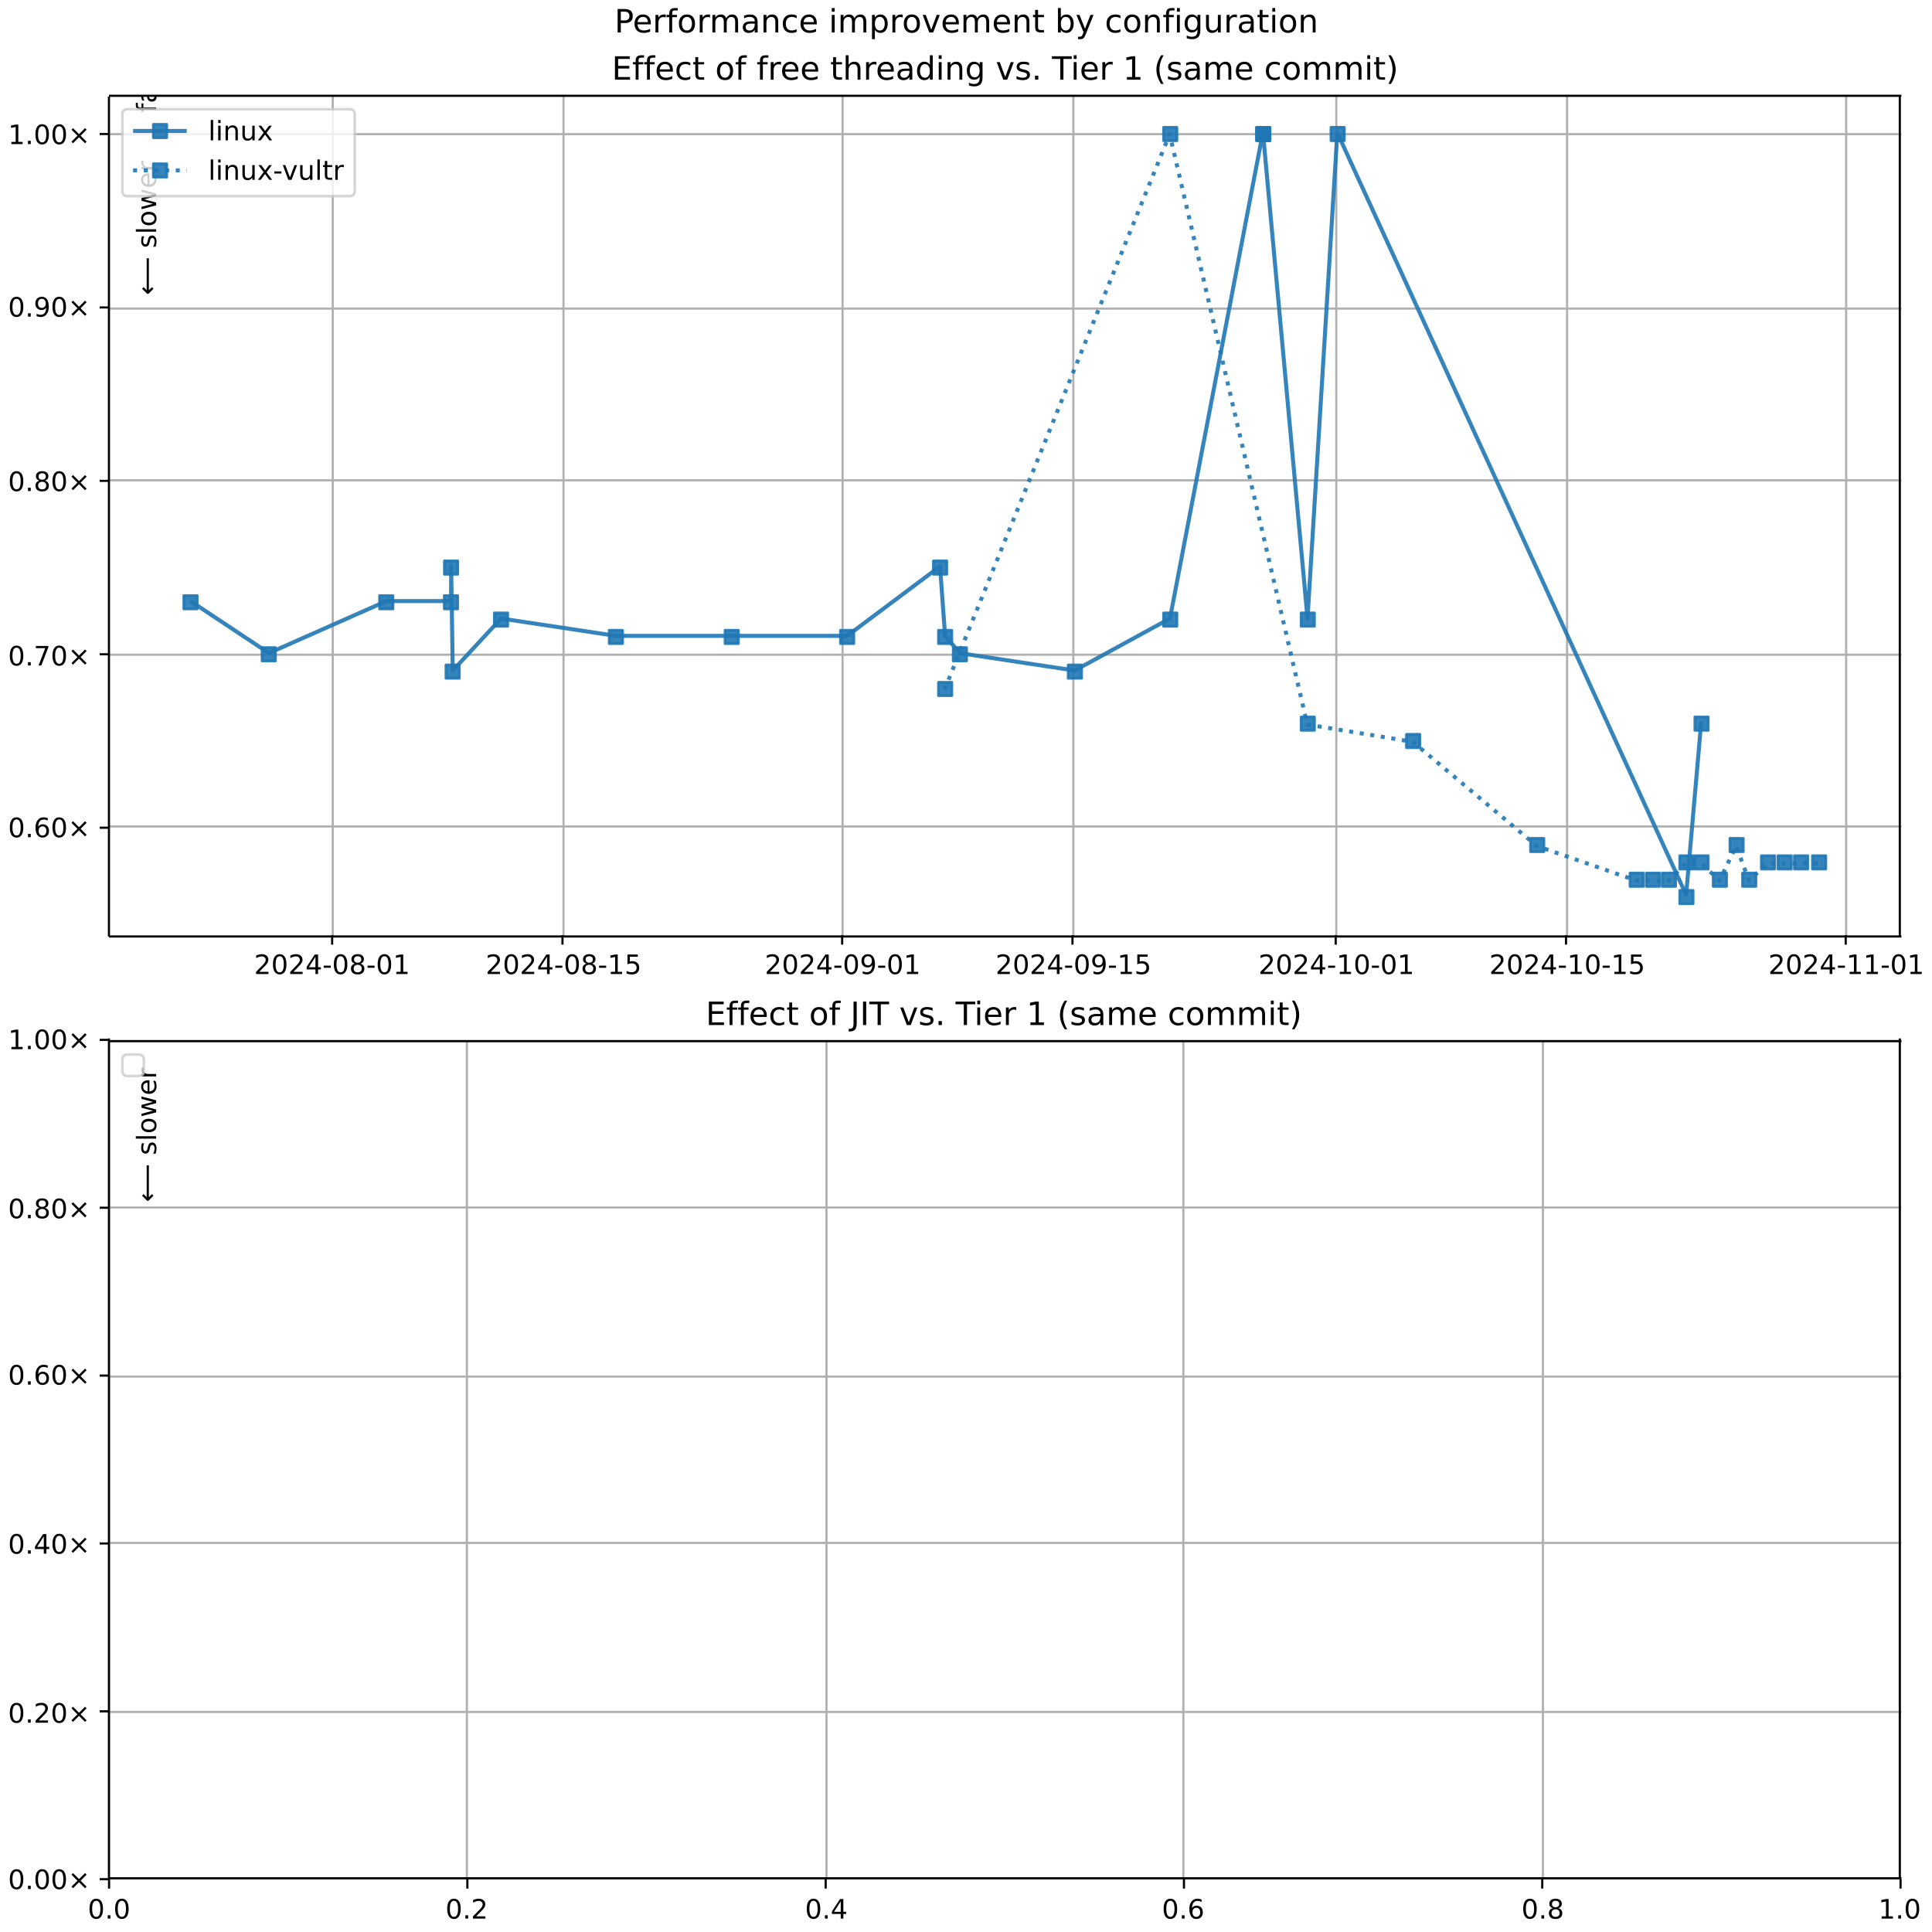
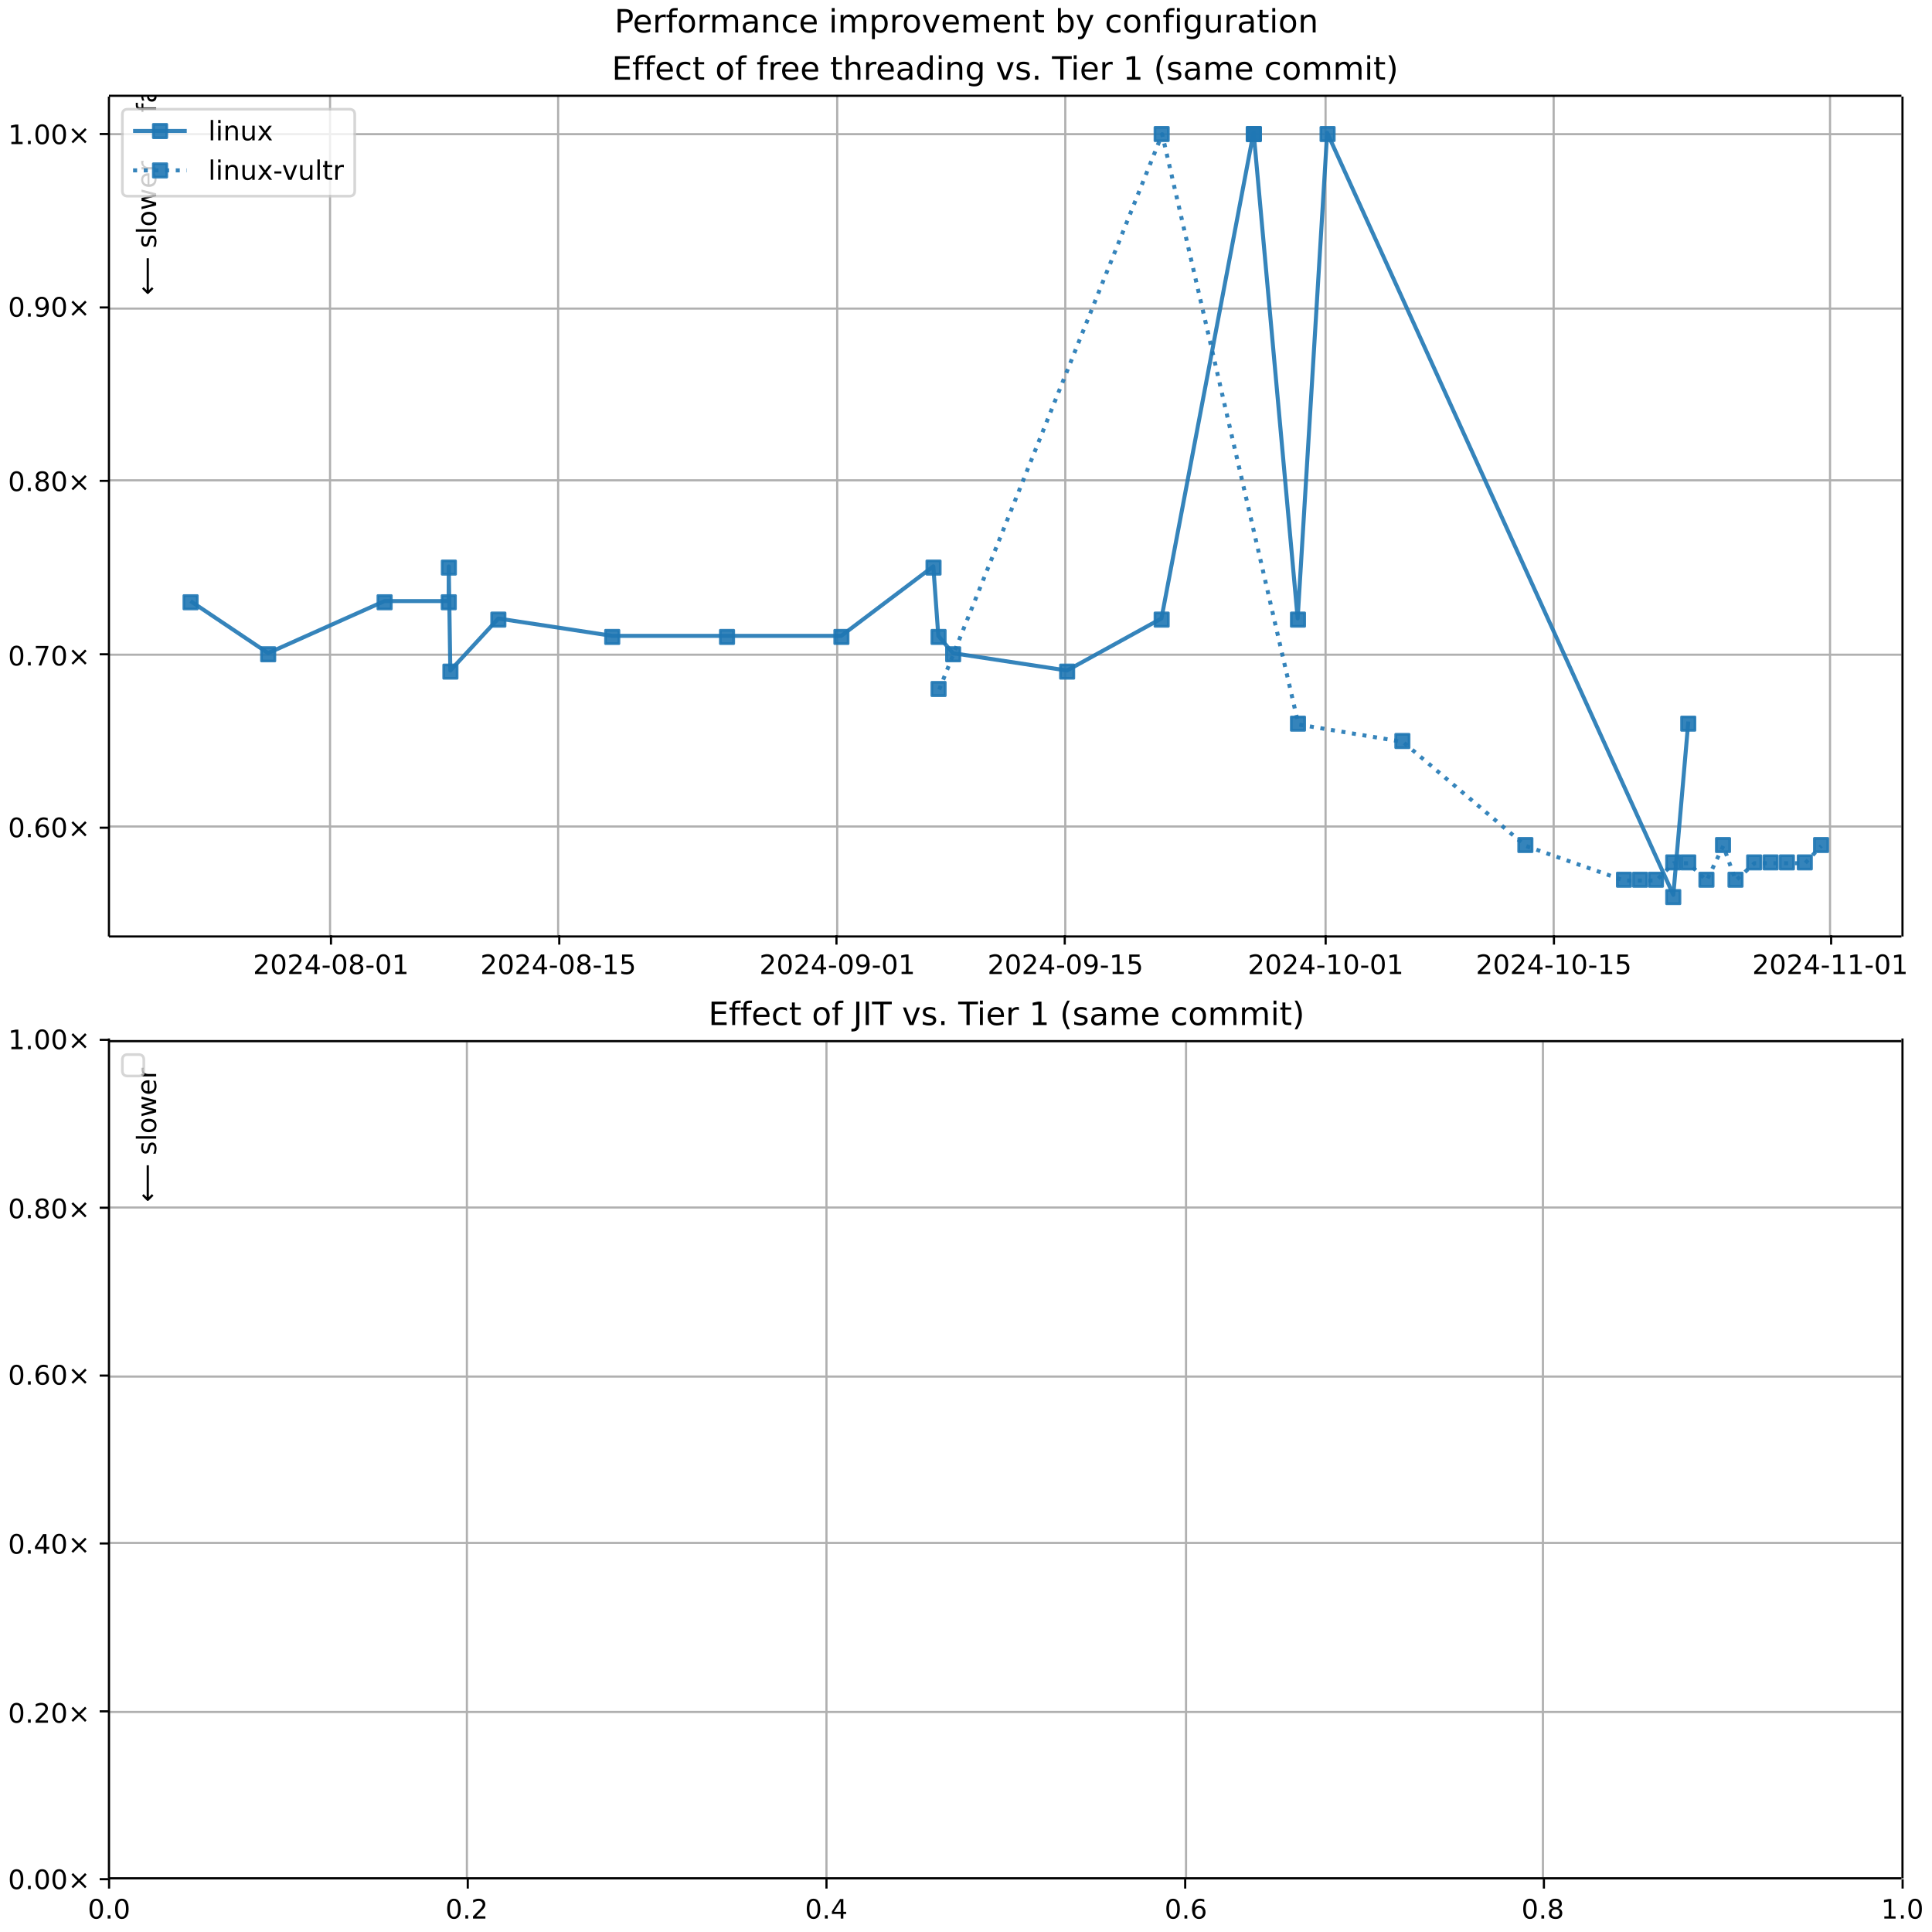
<svg xmlns="http://www.w3.org/2000/svg" xmlns:xlink="http://www.w3.org/1999/xlink" width="720pt" height="720pt" version="1.1" viewBox="0 0 720 720">
  <defs>
    <style type="text/css">*{stroke-linejoin: round; stroke-linecap: butt}</style>
  </defs>
  <path d="m0 720h720v-720h-720z" fill="#fff" />
  <path d="m40.6 349h668v-313h-668z" fill="#fff" />
-   <path d="m124 349v-313" clip-path="url(#d)" fill="none" stroke="#b0b0b0" stroke-linecap="square" stroke-width=".8" />
+   <path d="m123 349v-313" clip-path="url(#d)" fill="none" stroke="#b0b0b0" stroke-linecap="square" stroke-width=".8" />
  <defs>
    <path id="j" d="m0 0v3.5" stroke="#000" stroke-width=".8" />
  </defs>
-   <use x="123.78" y="348.529" stroke="#000000" stroke-width=".8" xlink:href="#j" />
-   <g transform="translate(94.7 363) scale(.1 -.1)">
+   <use x="123.347" y="348.529" stroke="#000000" stroke-width=".8" xlink:href="#j" />
+   <g transform="translate(94.3 363) scale(.1 -.1)">
    <defs>
      <path id="f" transform="scale(.0156)" d="m1228 531h2203v-531h-2962v531q359 372 979 998 621 627 780 809 303 340 423 576 121 236 121 464 0 372-261 606-261 235-680 235-297 0-627-103-329-103-704-313v638q381 153 712 231 332 78 607 78 725 0 1156-363 431-362 431-968 0-288-108-546-107-257-392-607-78-91-497-524-418-433-1181-1211z" />
      <path id="a" transform="scale(.0156)" d="m2034 4250q-487 0-733-480-245-479-245-1442 0-959 245-1439 246-480 733-480 491 0 736 480 246 480 246 1439 0 963-246 1442-245 480-736 480zm0 500q785 0 1199-621 414-620 414-1801 0-1178-414-1799-414-620-1199-620-784 0-1198 620-414 621-414 1799 0 1181 414 1801 414 621 1198 621z" />
      <path id="s" transform="scale(.0156)" d="m2419 4116-1594-2491h1594v2491zm-166 550h794v-3041h666v-525h-666v-1100h-628v1100h-2106v609l1940 2957z" />
      <path id="h" transform="scale(.0156)" d="m313 2009h1684v-512h-1684v512z" />
      <path id="y" transform="scale(.0156)" d="m2034 2216q-450 0-708-241-257-241-257-662 0-422 257-663 258-241 708-241t709 242q260 243 260 662 0 421-258 662-257 241-711 241zm-631 268q-406 100-633 378-226 279-226 679 0 559 398 884 399 325 1092 325 697 0 1094-325t397-884q0-400-227-679-226-278-629-378 456-106 710-416 255-309 255-755 0-679-414-1042-414-362-1186-362-771 0-1186 362-414 363-414 1042 0 446 256 755 257 310 713 416zm-231 997q0-362 226-565 227-203 636-203 407 0 636 203 230 203 230 565 0 363-230 566-229 203-636 203-409 0-636-203-226-203-226-566z" />
      <path id="g" transform="scale(.0156)" d="m794 531h1031v3560l-1122-225v575l1116 225h631v-4135h1031v-531h-2687v531z" />
    </defs>
    <use xlink:href="#f" />
    <use x="63.623" xlink:href="#a" />
    <use x="127.246" xlink:href="#f" />
    <use x="190.869" xlink:href="#s" />
    <use x="254.492" xlink:href="#h" />
    <use x="290.576" xlink:href="#a" />
    <use x="354.199" xlink:href="#y" />
    <use x="417.822" xlink:href="#h" />
    <use x="453.906" xlink:href="#a" />
    <use x="517.529" xlink:href="#g" />
  </g>
-   <path d="m210 349v-313" clip-path="url(#d)" fill="none" stroke="#b0b0b0" stroke-linecap="square" stroke-width=".8" />
-   <use x="209.615" y="348.529" stroke="#000000" stroke-width=".8" xlink:href="#j" />
-   <g transform="translate(181 363) scale(.1 -.1)">
+   <path d="m208 349v-313" clip-path="url(#d)" fill="none" stroke="#b0b0b0" stroke-linecap="square" stroke-width=".8" />
+   <use x="208.422" y="348.529" stroke="#000000" stroke-width=".8" xlink:href="#j" />
+   <g transform="translate(179 363) scale(.1 -.1)">
    <defs>
      <path id="ae" transform="scale(.0156)" d="m691 4666h2478v-532h-1900v-1143q137 47 274 70 138 23 276 23 781 0 1237-428 457-428 457-1159 0-753-469-1171-469-417-1322-417-294 0-599 50-304 50-629 150v635q281-153 581-228t634-75q541 0 856 284 316 284 316 772 0 487-316 771-315 285-856 285-253 0-505-56-251-56-513-175v2344z" />
    </defs>
    <use xlink:href="#f" />
    <use x="63.623" xlink:href="#a" />
    <use x="127.246" xlink:href="#f" />
    <use x="190.869" xlink:href="#s" />
    <use x="254.492" xlink:href="#h" />
    <use x="290.576" xlink:href="#a" />
    <use x="354.199" xlink:href="#y" />
    <use x="417.822" xlink:href="#h" />
    <use x="453.906" xlink:href="#g" />
    <use x="517.529" xlink:href="#ae" />
  </g>
-   <path d="m314 349v-313" clip-path="url(#d)" fill="none" stroke="#b0b0b0" stroke-linecap="square" stroke-width=".8" />
-   <use x="313.844" y="348.529" stroke="#000000" stroke-width=".8" xlink:href="#j" />
-   <g transform="translate(285 363) scale(.1 -.1)">
+   <path d="m312 349v-313" clip-path="url(#d)" fill="none" stroke="#b0b0b0" stroke-linecap="square" stroke-width=".8" />
+   <use x="311.727" y="348.529" stroke="#000000" stroke-width=".8" xlink:href="#j" />
+   <g transform="translate(283 363) scale(.1 -.1)">
    <defs>
      <path id="ac" transform="scale(.0156)" d="m703 97v575q238-113 481-172 244-59 479-59 625 0 954 420 330 420 377 1277-181-269-460-413-278-144-615-144-700 0-1108 423-408 424-408 1159 0 718 425 1152 425 435 1131 435 810 0 1236-621 427-620 427-1801 0-1103-524-1761-523-658-1407-658-238 0-482 47-243 47-506 141zm1256 1978q425 0 673 290 249 291 249 798 0 503-249 795-248 292-673 292t-673-292-248-795q0-507 248-798 248-290 673-290z" />
    </defs>
    <use xlink:href="#f" />
    <use x="63.623" xlink:href="#a" />
    <use x="127.246" xlink:href="#f" />
    <use x="190.869" xlink:href="#s" />
    <use x="254.492" xlink:href="#h" />
    <use x="290.576" xlink:href="#a" />
    <use x="354.199" xlink:href="#ac" />
    <use x="417.822" xlink:href="#h" />
    <use x="453.906" xlink:href="#a" />
    <use x="517.529" xlink:href="#g" />
  </g>
-   <path d="m400 349v-313" clip-path="url(#d)" fill="none" stroke="#b0b0b0" stroke-linecap="square" stroke-width=".8" />
-   <use x="399.68" y="348.529" stroke="#000000" stroke-width=".8" xlink:href="#j" />
-   <g transform="translate(371 363) scale(.1 -.1)">
+   <path d="m397 349v-313" clip-path="url(#d)" fill="none" stroke="#b0b0b0" stroke-linecap="square" stroke-width=".8" />
+   <use x="396.802" y="348.529" stroke="#000000" stroke-width=".8" xlink:href="#j" />
+   <g transform="translate(368 363) scale(.1 -.1)">
    <use xlink:href="#f" />
    <use x="63.623" xlink:href="#a" />
    <use x="127.246" xlink:href="#f" />
    <use x="190.869" xlink:href="#s" />
    <use x="254.492" xlink:href="#h" />
    <use x="290.576" xlink:href="#a" />
    <use x="354.199" xlink:href="#ac" />
    <use x="417.822" xlink:href="#h" />
    <use x="453.906" xlink:href="#g" />
    <use x="517.529" xlink:href="#ae" />
  </g>
-   <path d="m498 349v-313" clip-path="url(#d)" fill="none" stroke="#b0b0b0" stroke-linecap="square" stroke-width=".8" />
-   <use x="497.778" y="348.529" stroke="#000000" stroke-width=".8" xlink:href="#j" />
-   <g transform="translate(469 363) scale(.1 -.1)">
+   <path d="m494 349v-313" clip-path="url(#d)" fill="none" stroke="#b0b0b0" stroke-linecap="square" stroke-width=".8" />
+   <use x="494.031" y="348.529" stroke="#000000" stroke-width=".8" xlink:href="#j" />
+   <g transform="translate(465 363) scale(.1 -.1)">
    <use xlink:href="#f" />
    <use x="63.623" xlink:href="#a" />
    <use x="127.246" xlink:href="#f" />
    <use x="190.869" xlink:href="#s" />
    <use x="254.492" xlink:href="#h" />
    <use x="290.576" xlink:href="#g" />
    <use x="354.199" xlink:href="#a" />
    <use x="417.822" xlink:href="#h" />
    <use x="453.906" xlink:href="#a" />
    <use x="517.529" xlink:href="#g" />
  </g>
-   <path d="m584 349v-313" clip-path="url(#d)" fill="none" stroke="#b0b0b0" stroke-linecap="square" stroke-width=".8" />
-   <use x="583.613" y="348.529" stroke="#000000" stroke-width=".8" xlink:href="#j" />
-   <g transform="translate(555 363) scale(.1 -.1)">
+   <path d="m579 349v-313" clip-path="url(#d)" fill="none" stroke="#b0b0b0" stroke-linecap="square" stroke-width=".8" />
+   <use x="579.106" y="348.529" stroke="#000000" stroke-width=".8" xlink:href="#j" />
+   <g transform="translate(550 363) scale(.1 -.1)">
    <use xlink:href="#f" />
    <use x="63.623" xlink:href="#a" />
    <use x="127.246" xlink:href="#f" />
    <use x="190.869" xlink:href="#s" />
    <use x="254.492" xlink:href="#h" />
    <use x="290.576" xlink:href="#g" />
    <use x="354.199" xlink:href="#a" />
    <use x="417.822" xlink:href="#h" />
    <use x="453.906" xlink:href="#g" />
    <use x="517.529" xlink:href="#ae" />
  </g>
-   <path d="m688 349v-313" clip-path="url(#d)" fill="none" stroke="#b0b0b0" stroke-linecap="square" stroke-width=".8" />
-   <use x="687.842" y="348.529" stroke="#000000" stroke-width=".8" xlink:href="#j" />
-   <g transform="translate(659 363) scale(.1 -.1)">
+   <path d="m682 349v-313" clip-path="url(#d)" fill="none" stroke="#b0b0b0" stroke-linecap="square" stroke-width=".8" />
+   <use x="682.411" y="348.529" stroke="#000000" stroke-width=".8" xlink:href="#j" />
+   <g transform="translate(653 363) scale(.1 -.1)">
    <use xlink:href="#f" />
    <use x="63.623" xlink:href="#a" />
    <use x="127.246" xlink:href="#f" />
    <use x="190.869" xlink:href="#s" />
    <use x="254.492" xlink:href="#h" />
    <use x="290.576" xlink:href="#g" />
    <use x="354.199" xlink:href="#g" />
    <use x="417.822" xlink:href="#h" />
    <use x="453.906" xlink:href="#a" />
    <use x="517.529" xlink:href="#g" />
  </g>
  <path d="m40.6 308h668" clip-path="url(#d)" fill="none" stroke="#b0b0b0" stroke-linecap="square" stroke-width=".8" />
  <defs>
    <path id="l" d="m0 0h-3.5" stroke="#000" stroke-width=".8" />
  </defs>
  <use x="40.646" y="308.46" stroke="#000000" stroke-width=".8" xlink:href="#l" />
  <g transform="translate(3 312) scale(.1 -.1)">
    <defs>
      <path id="c" transform="scale(.0156)" d="m684 794h660v-794h-660v794z" />
      <path id="ad" transform="scale(.0156)" d="m2113 2584q-425 0-674-291-248-290-248-796 0-503 248-796 249-292 674-292t673 292q248 293 248 796 0 506-248 796-248 291-673 291zm1253 1979v-575q-238 112-480 171-242 60-480 60-625 0-955-422-329-422-376-1275 184 272 462 417 279 145 613 145 703 0 1111-427 408-426 408-1160 0-719-425-1154-425-434-1131-434-810 0-1238 620-428 621-428 1799 0 1106 525 1764t1409 658q238 0 480-47t505-140z" />
      <path id="m" transform="scale(.0156)" d="m4488 3438-1429-1435 1429-1428-372-378-1435 1434-1434-1434-369 378 1425 1428-1425 1435 369 378 1434-1435 1435 1435 372-378z" />
    </defs>
    <use xlink:href="#a" />
    <use x="63.623" xlink:href="#c" />
    <use x="95.41" xlink:href="#ad" />
    <use x="159.033" xlink:href="#a" />
    <use x="222.656" xlink:href="#m" />
  </g>
  <path d="m40.6 244h668" clip-path="url(#d)" fill="none" stroke="#b0b0b0" stroke-linecap="square" stroke-width=".8" />
  <use x="40.646" y="243.833" stroke="#000000" stroke-width=".8" xlink:href="#l" />
  <g transform="translate(3 248) scale(.1 -.1)">
    <defs>
      <path id="av" transform="scale(.0156)" d="m525 4666h3e3v-269l-1694-4397h-659l1594 4134h-2241v532z" />
    </defs>
    <use xlink:href="#a" />
    <use x="63.623" xlink:href="#c" />
    <use x="95.41" xlink:href="#av" />
    <use x="159.033" xlink:href="#a" />
    <use x="222.656" xlink:href="#m" />
  </g>
  <path d="m40.6 179h668" clip-path="url(#d)" fill="none" stroke="#b0b0b0" stroke-linecap="square" stroke-width=".8" />
  <use x="40.646" y="179.205" stroke="#000000" stroke-width=".8" xlink:href="#l" />
  <g transform="translate(3 183) scale(.1 -.1)">
    <use xlink:href="#a" />
    <use x="63.623" xlink:href="#c" />
    <use x="95.41" xlink:href="#y" />
    <use x="159.033" xlink:href="#a" />
    <use x="222.656" xlink:href="#m" />
  </g>
  <path d="m40.6 115h668" clip-path="url(#d)" fill="none" stroke="#b0b0b0" stroke-linecap="square" stroke-width=".8" />
  <use x="40.646" y="114.578" stroke="#000000" stroke-width=".8" xlink:href="#l" />
  <g transform="translate(3 118) scale(.1 -.1)">
    <use xlink:href="#a" />
    <use x="63.623" xlink:href="#c" />
    <use x="95.41" xlink:href="#ac" />
    <use x="159.033" xlink:href="#a" />
    <use x="222.656" xlink:href="#m" />
  </g>
  <path d="m40.6 50h668" clip-path="url(#d)" fill="none" stroke="#b0b0b0" stroke-linecap="square" stroke-width=".8" />
  <use x="40.646" y="49.951" stroke="#000000" stroke-width=".8" xlink:href="#l" />
  <g transform="translate(3 53.7) scale(.1 -.1)">
    <use xlink:href="#g" />
    <use x="63.623" xlink:href="#c" />
    <use x="95.41" xlink:href="#a" />
    <use x="159.033" xlink:href="#a" />
    <use x="222.656" xlink:href="#m" />
  </g>
-   <path d="m71 224 29.2 19.4 43.8-19.4h24.1l0.039-12.9 0.584 38.8 18-19.4 42.8 6.46h43.2 43l34.6-25.9 1.89 25.9 5.5 6.46 42.8 6.46 35.5-19.4 34.6-181h0.064l16.6 181 11.1-181 130 284 5.64-64.6" clip-path="url(#d)" fill="none" stroke="#1f77b4" stroke-linecap="square" stroke-opacity=".9" stroke-width="1.5" />
+   <path d="m71 224 28.9 19.4 43.4-19.4h23.9l0.039-12.9 0.578 38.8 17.9-19.4 42.4 6.46h42.8 42.6l34.3-25.9 1.87 25.9 5.45 6.46 42.5 6.46 35.2-19.4 34.3-181h0.064l16.4 181 11-181 129 284 5.59-64.6" clip-path="url(#d)" fill="none" stroke="#1f77b4" stroke-linecap="square" stroke-opacity=".9" stroke-width="1.5" />
  <defs>
    <path id="b" d="m-2.5 2.5h5v-5h-5z" stroke="#1f77b4" stroke-opacity=".9" />
  </defs>
  <g clip-path="url(#d)" fill="#1f77b4" fill-opacity=".9" stroke="#1f77b4" stroke-opacity=".9">
-     <use x="70.993" y="224.444" xlink:href="#b" />
-     <use x="100.165" y="243.833" xlink:href="#b" />
-     <use x="143.943" y="224.444" xlink:href="#b" />
-     <use x="168.064" y="224.444" xlink:href="#b" />
-     <use x="168.103" y="211.519" xlink:href="#b" />
-     <use x="168.687" y="250.295" xlink:href="#b" />
-     <use x="186.714" y="230.907" xlink:href="#b" />
-     <use x="229.533" y="237.37" xlink:href="#b" />
-     <use x="272.691" y="237.37" xlink:href="#b" />
-     <use x="315.705" y="237.37" xlink:href="#b" />
-     <use x="350.342" y="211.519" xlink:href="#b" />
-     <use x="352.229" y="237.37" xlink:href="#b" />
-     <use x="357.728" y="243.833" xlink:href="#b" />
-     <use x="400.574" y="250.295" xlink:href="#b" />
-     <use x="436.117" y="230.907" xlink:href="#b" />
-     <use x="470.747" y="49.951" xlink:href="#b" />
-     <use x="470.811" y="49.951" xlink:href="#b" />
-     <use x="487.371" y="230.907" xlink:href="#b" />
-     <use x="498.505" y="49.951" xlink:href="#b" />
-     <use x="628.479" y="334.311" xlink:href="#b" />
-     <use x="634.12" y="269.684" xlink:href="#b" />
+     <use x="71.027" y="224.444" xlink:href="#b" />
+     <use x="99.941" y="243.833" xlink:href="#b" />
+     <use x="143.332" y="224.444" xlink:href="#b" />
+     <use x="167.239" y="224.444" xlink:href="#b" />
+     <use x="167.277" y="211.519" xlink:href="#b" />
+     <use x="167.856" y="250.295" xlink:href="#b" />
+     <use x="185.724" y="230.907" xlink:href="#b" />
+     <use x="228.163" y="237.37" xlink:href="#b" />
+     <use x="270.939" y="237.37" xlink:href="#b" />
+     <use x="313.572" y="237.37" xlink:href="#b" />
+     <use x="347.901" y="211.519" xlink:href="#b" />
+     <use x="349.772" y="237.37" xlink:href="#b" />
+     <use x="355.222" y="243.833" xlink:href="#b" />
+     <use x="397.688" y="250.295" xlink:href="#b" />
+     <use x="432.916" y="230.907" xlink:href="#b" />
+     <use x="467.239" y="49.951" xlink:href="#b" />
+     <use x="467.303" y="49.951" xlink:href="#b" />
+     <use x="483.716" y="230.907" xlink:href="#b" />
+     <use x="494.751" y="49.951" xlink:href="#b" />
+     <use x="623.574" y="334.311" xlink:href="#b" />
+     <use x="629.165" y="269.684" xlink:href="#b" />
  </g>
  <g stroke="#1f77b4" stroke-opacity=".9">
-     <path d="m352 257 83.9-207 51.3 220 39.3 6.46 46.2 38.8 37.1 12.9h6.05 5.97l6.51-6.46h5.64l6.84 6.46 6.23-12.9 4.7 12.9 7.01-6.46h6.2 6.12 6.73" clip-path="url(#d)" fill="none" stroke-dasharray="1.5,2.475" stroke-width="1.5" />
+     <path d="m350 257 83.1-207 50.8 220 38.9 6.46 45.8 38.8 36.7 12.9h6 5.91l6.45-6.46h5.59l6.78 6.46 6.18-12.9 4.66 12.9 6.94-6.46h6.14 6.07 6.67l6.07-6.46" clip-path="url(#d)" fill="none" stroke-dasharray="1.5,2.475" stroke-width="1.5" />
    <g clip-path="url(#d)" fill="#1f77b4" fill-opacity=".9">
-       <use x="352.229" y="256.758" xlink:href="#b" />
-       <use x="436.117" y="49.951" xlink:href="#b" />
-       <use x="487.371" y="269.684" xlink:href="#b" />
-       <use x="526.631" y="276.146" xlink:href="#b" />
-       <use x="572.873" y="314.923" xlink:href="#b" />
-       <use x="609.948" y="327.848" xlink:href="#b" />
-       <use x="616.002" y="327.848" xlink:href="#b" />
-       <use x="621.967" y="327.848" xlink:href="#b" />
-       <use x="628.479" y="321.386" xlink:href="#b" />
-       <use x="634.12" y="321.386" xlink:href="#b" />
-       <use x="640.956" y="327.848" xlink:href="#b" />
-       <use x="647.186" y="314.923" xlink:href="#b" />
-       <use x="651.886" y="327.848" xlink:href="#b" />
-       <use x="658.892" y="321.386" xlink:href="#b" />
-       <use x="665.088" y="321.386" xlink:href="#b" />
-       <use x="671.209" y="321.386" xlink:href="#b" />
-       <use x="677.935" y="321.386" xlink:href="#b" />
+       <use x="349.772" y="256.758" xlink:href="#b" />
+       <use x="432.916" y="49.951" xlink:href="#b" />
+       <use x="483.716" y="269.684" xlink:href="#b" />
+       <use x="522.628" y="276.146" xlink:href="#b" />
+       <use x="568.461" y="314.923" xlink:href="#b" />
+       <use x="605.207" y="327.848" xlink:href="#b" />
+       <use x="611.207" y="327.848" xlink:href="#b" />
+       <use x="617.119" y="327.848" xlink:href="#b" />
+       <use x="623.574" y="321.386" xlink:href="#b" />
+       <use x="629.165" y="321.386" xlink:href="#b" />
+       <use x="635.94" y="327.848" xlink:href="#b" />
+       <use x="642.115" y="314.923" xlink:href="#b" />
+       <use x="646.774" y="327.848" xlink:href="#b" />
+       <use x="653.717" y="321.386" xlink:href="#b" />
+       <use x="659.859" y="321.386" xlink:href="#b" />
+       <use x="665.925" y="321.386" xlink:href="#b" />
+       <use x="672.592" y="321.386" xlink:href="#b" />
+       <use x="678.666" y="314.923" xlink:href="#b" />
    </g>
  </g>
  <path d="m40.6 349v-313" fill="none" stroke="#000" stroke-linecap="square" stroke-width=".8" />
-   <path d="m708 349v-313" fill="none" stroke="#000" stroke-linecap="square" stroke-width=".8" />
+   <path d="m709 349v-313" fill="none" stroke="#000" stroke-linecap="square" stroke-width=".8" />
  <path d="m40.6 349h668" fill="none" stroke="#000" stroke-linecap="square" stroke-width=".8" />
  <path d="m40.6 35.7h668" fill="none" stroke="#000" stroke-linecap="square" stroke-width=".8" />
  <g clip-path="url(#d)">
    <g transform="translate(58.2 42) rotate(-90) scale(.1 -.1)">
      <defs>
        <path id="n" transform="scale(.0156)" d="m2375 4863v-479h-550q-309 0-430-125-120-125-120-450v-309h947v-447h-947v-3053h-578v3053h-550v447h550v244q0 584 272 851 272 268 862 268h544z" />
        <path id="v" transform="scale(.0156)" d="m2194 1759q-697 0-966-159t-269-544q0-306 202-486 202-179 548-179 479 0 768 339t289 901v128h-572zm1147 238v-2e3h-575v531q-197-318-491-470t-719-152q-537 0-855 302-317 302-317 808 0 590 395 890 396 300 1180 300h807v57q0 397-261 614t-733 217q-300 0-585-72-284-72-546-216v532q315 122 612 182 297 61 578 61 760 0 1135-394 375-393 375-1193z" />
        <path id="t" transform="scale(.0156)" d="m2834 3397v-544q-243 125-506 187-262 63-544 63-428 0-642-131t-214-394q0-200 153-314t616-217l197-44q612-131 870-370t258-667q0-488-386-773-386-284-1061-284-281 0-586 55t-642 164v594q319-166 628-249 309-82 613-82 406 0 624 139 219 139 219 392 0 234-158 359-157 125-692 241l-200 47q-534 112-772 345-237 233-237 639 0 494 350 762 350 269 994 269 318 0 599-47 282-46 519-140z" />
        <path id="o" transform="scale(.0156)" d="m1172 4494v-994h1184v-447h-1184v-1900q0-428 117-550t477-122h590v-481h-590q-666 0-919 248-253 249-253 905v1900h-422v447h422v994h578z" />
        <path id="e" transform="scale(.0156)" d="m3597 1894v-281h-2644q38-594 358-905t892-311q331 0 642 81t618 244v-544q-310-131-635-200t-659-69q-838 0-1327 487-489 488-489 1320 0 859 464 1363 464 505 1252 505 706 0 1117-455 411-454 411-1235zm-575 169q-6 471-264 752-258 282-683 282-481 0-770-272t-333-766l2050 4z" />
        <path id="k" transform="scale(.0156)" d="m2631 2963q-97 56-211 82-114 27-251 27-488 0-749-317t-261-911v-1844h-578v3500h578v-544q182 319 472 473 291 155 707 155 59 0 131-8 72-7 159-23l3-590z" />
        <path id="al" transform="scale(.0156)" d="m8863 2147v-281l-1229-1228-375 375 729 728h-7622v531h7622l-729 728 375 375 1229-1228z" />
      </defs>
      <use xlink:href="#n" />
      <use x="35.205" xlink:href="#v" />
      <use x="96.484" xlink:href="#t" />
      <use x="148.584" xlink:href="#o" />
      <use x="187.793" xlink:href="#e" />
      <use x="249.316" xlink:href="#k" />
      <use x="290.43" xlink:href="#DejaVuSans-20" />
      <use x="322.217" xlink:href="#al" />
    </g>
  </g>
  <g clip-path="url(#d)">
    <g transform="translate(58.2 110) rotate(-90) scale(.1 -.1)">
      <defs>
        <path id="am" transform="scale(.0156)" d="m313 1866v281l1228 1228 375-375-728-728h7621v-531h-7621l728-728-375-375-1228 1228z" />
        <path id="x" transform="scale(.0156)" d="m603 4863h575v-4863h-575v4863z" />
        <path id="p" transform="scale(.0156)" d="m1959 3097q-462 0-731-361t-269-989 267-989q268-361 733-361 460 0 728 362 269 363 269 988 0 622-269 986-268 364-728 364zm0 487q750 0 1178-488 429-487 429-1349 0-859-429-1349-428-489-1178-489-753 0-1180 489-426 490-426 1349 0 862 426 1349 427 488 1180 488z" />
        <path id="ag" transform="scale(.0156)" d="m269 3500h575l719-2731 715 2731h678l719-2731 716 2731h575l-916-3500h-678l-753 2869-756-2869h-679l-915 3500z" />
      </defs>
      <use xlink:href="#am" />
      <use x="143.359" xlink:href="#DejaVuSans-20" />
      <use x="175.146" xlink:href="#t" />
      <use x="227.246" xlink:href="#x" />
      <use x="255.029" xlink:href="#p" />
      <use x="316.211" xlink:href="#ag" />
      <use x="397.998" xlink:href="#e" />
      <use x="459.521" xlink:href="#k" />
    </g>
  </g>
  <g transform="translate(228 29.7) scale(.12 -.12)">
    <defs>
      <path id="ai" transform="scale(.0156)" d="m628 4666h2950v-532h-2319v-1381h2222v-531h-2222v-1691h2375v-531h-3006v4666z" />
      <path id="w" transform="scale(.0156)" d="m3122 3366v-538q-244 135-489 202t-495 67q-560 0-870-355-309-354-309-995t309-996q310-354 870-354 250 0 495 67t489 202v-532q-241-112-499-168-257-57-548-57-791 0-1257 497-465 497-465 1341 0 856 470 1346 471 491 1290 491 265 0 518-55 253-54 491-163z" />
      <path id="ap" transform="scale(.0156)" d="m3513 2113v-2113h-575v2094q0 497-194 743-194 247-581 247-466 0-735-297-269-296-269-809v-1978h-578v4863h578v-1907q207 316 486 472 280 156 646 156 603 0 912-373 310-373 310-1098z" />
      <path id="aq" transform="scale(.0156)" d="m2906 2969v1894h575v-4863h-575v525q-181-312-458-464-276-152-664-152-634 0-1033 506-398 507-398 1332t398 1331q399 506 1033 506 388 0 664-152 277-151 458-463zm-1959-1222q0-634 261-995t717-361 718 361q263 361 263 995t-263 995q-262 361-718 361t-717-361-261-995z" />
      <path id="q" transform="scale(.0156)" d="m603 3500h575v-3500h-575v3500zm0 1363h575v-729h-575v729z" />
      <path id="u" transform="scale(.0156)" d="m3513 2113v-2113h-575v2094q0 497-194 743-194 247-581 247-466 0-735-297-269-296-269-809v-1978h-578v3500h578v-544q207 316 486 472 280 156 646 156 603 0 912-373 310-373 310-1098z" />
      <path id="ah" transform="scale(.0156)" d="m2906 1791q0 625-258 968-257 344-723 344-462 0-720-344-258-343-258-968 0-622 258-966t720-344q466 0 723 344 258 344 258 966zm575-1357q0-893-397-1329-396-436-1215-436-303 0-572 45t-522 139v559q253-137 500-202 247-66 503-66 566 0 847 295t281 892v285q-178-310-456-463t-666-153q-643 0-1037 490-394 491-394 1301 0 812 394 1302 394 491 1037 491 388 0 666-153t456-462v531h575v-3066z" />
      <path id="z" transform="scale(.0156)" d="m191 3500h609l1094-2937 1094 2937h609l-1313-3500h-781l-1312 3500z" />
      <path id="ab" transform="scale(.0156)" d="m-19 4666h3947v-532h-1656v-4134h-634v4134h-1657v532z" />
      <path id="ak" transform="scale(.0156)" d="m1984 4856q-418-718-622-1422-203-703-203-1425 0-721 205-1429t620-1424h-500q-468 735-701 1444t-233 1409q0 697 231 1403 232 707 703 1444h500z" />
      <path id="r" transform="scale(.0156)" d="m3328 2828q216 388 516 572t706 184q547 0 844-383 297-382 297-1088v-2113h-578v2094q0 503-179 746-178 244-543 244-447 0-707-297-259-296-259-809v-1978h-578v2094q0 506-178 748t-550 242q-441 0-701-298-259-298-259-808v-1978h-578v3500h578v-544q197 322 472 475t653 153q382 0 649-194 267-193 395-562z" />
      <path id="aj" transform="scale(.0156)" d="m513 4856h500q468-737 701-1444 233-706 233-1403 0-700-233-1409t-701-1444h-500q415 716 620 1424t205 1429q0 722-205 1425-205 704-620 1422z" />
    </defs>
    <use xlink:href="#ai" />
    <use x="63.184" xlink:href="#n" />
    <use x="98.389" xlink:href="#n" />
    <use x="133.594" xlink:href="#e" />
    <use x="195.117" xlink:href="#w" />
    <use x="250.098" xlink:href="#o" />
    <use x="289.307" xlink:href="#DejaVuSans-20" />
    <use x="321.094" xlink:href="#p" />
    <use x="382.275" xlink:href="#n" />
    <use x="417.48" xlink:href="#DejaVuSans-20" />
    <use x="449.268" xlink:href="#n" />
    <use x="484.473" xlink:href="#k" />
    <use x="523.336" xlink:href="#e" />
    <use x="584.859" xlink:href="#e" />
    <use x="646.383" xlink:href="#DejaVuSans-20" />
    <use x="678.17" xlink:href="#o" />
    <use x="717.379" xlink:href="#ap" />
    <use x="780.758" xlink:href="#k" />
    <use x="819.621" xlink:href="#e" />
    <use x="881.145" xlink:href="#v" />
    <use x="942.424" xlink:href="#aq" />
    <use x="1005.9" xlink:href="#q" />
    <use x="1033.684" xlink:href="#u" />
    <use x="1097.062" xlink:href="#ah" />
    <use x="1160.539" xlink:href="#DejaVuSans-20" />
    <use x="1192.326" xlink:href="#z" />
    <use x="1251.506" xlink:href="#t" />
    <use x="1303.605" xlink:href="#c" />
    <use x="1335.393" xlink:href="#DejaVuSans-20" />
    <use x="1367.18" xlink:href="#ab" />
    <use x="1425.139" xlink:href="#q" />
    <use x="1452.922" xlink:href="#e" />
    <use x="1514.445" xlink:href="#k" />
    <use x="1555.559" xlink:href="#DejaVuSans-20" />
    <use x="1587.346" xlink:href="#g" />
    <use x="1650.969" xlink:href="#DejaVuSans-20" />
    <use x="1682.756" xlink:href="#ak" />
    <use x="1721.77" xlink:href="#t" />
    <use x="1773.869" xlink:href="#v" />
    <use x="1835.148" xlink:href="#r" />
    <use x="1932.561" xlink:href="#e" />
    <use x="1994.084" xlink:href="#DejaVuSans-20" />
    <use x="2025.871" xlink:href="#w" />
    <use x="2080.852" xlink:href="#p" />
    <use x="2142.033" xlink:href="#r" />
    <use x="2239.445" xlink:href="#r" />
    <use x="2336.857" xlink:href="#q" />
    <use x="2364.641" xlink:href="#o" />
    <use x="2403.85" xlink:href="#aj" />
  </g>
  <path d="m47.6 73.1h82.6q2 0 2-2v-28.4q0-2-2-2h-82.6q-2 0-2 2v28.4q0 2 2 2z" fill="#fff" opacity=".8" stroke="#ccc" />
  <path d="m49.6 48.8h10 10" fill="none" stroke="#1f77b4" stroke-linecap="square" stroke-opacity=".9" stroke-width="1.5" />
  <use x="59.646" y="48.831" fill="#1f77b4" fill-opacity=".9" stroke="#1f77b4" stroke-opacity=".9" xlink:href="#b" />
  <g transform="translate(77.6 52.3) scale(.1 -.1)">
    <defs>
      <path id="aa" transform="scale(.0156)" d="m544 1381v2119h575v-2097q0-497 193-746 194-248 582-248 465 0 735 297 271 297 271 810v1984h575v-3500h-575v538q-209-319-486-474-276-155-642-155-603 0-916 375-312 375-312 1097zm1447 2203z" />
      <path id="af" transform="scale(.0156)" d="m3513 3500-1266-1703 1331-1797h-678l-1019 1375-1018-1375h-679l1360 1831-1244 1669h678l928-1247 928 1247h679z" />
    </defs>
    <use xlink:href="#x" />
    <use x="27.783" xlink:href="#q" />
    <use x="55.566" xlink:href="#u" />
    <use x="118.945" xlink:href="#aa" />
    <use x="182.324" xlink:href="#af" />
  </g>
  <path d="m49.6 63.5h10 10" fill="none" stroke="#1f77b4" stroke-dasharray="1.5,2.475" stroke-opacity=".9" stroke-width="1.5" />
  <use x="59.646" y="63.509" fill="#1f77b4" fill-opacity=".9" stroke="#1f77b4" stroke-opacity=".9" xlink:href="#b" />
  <g transform="translate(77.6 67) scale(.1 -.1)">
    <use xlink:href="#x" />
    <use x="27.783" xlink:href="#q" />
    <use x="55.566" xlink:href="#u" />
    <use x="118.945" xlink:href="#aa" />
    <use x="182.324" xlink:href="#af" />
    <use x="241.504" xlink:href="#h" />
    <use x="274.963" xlink:href="#z" />
    <use x="334.143" xlink:href="#aa" />
    <use x="397.521" xlink:href="#x" />
    <use x="425.305" xlink:href="#o" />
    <use x="464.514" xlink:href="#k" />
  </g>
  <path d="m40.6 700h668v-313h-668z" fill="#fff" />
  <path d="m40.6 700v-313" clip-path="url(#i)" fill="none" stroke="#b0b0b0" stroke-linecap="square" stroke-width=".8" />
  <use x="40.646" y="700.322" stroke="#000000" stroke-width=".8" xlink:href="#j" />
  <g transform="translate(32.7 715) scale(.1 -.1)">
    <use xlink:href="#a" />
    <use x="63.623" xlink:href="#c" />
    <use x="95.41" xlink:href="#a" />
  </g>
  <path d="m174 700v-313" clip-path="url(#i)" fill="none" stroke="#b0b0b0" stroke-linecap="square" stroke-width=".8" />
-   <use x="174.173" y="700.322" stroke="#000000" stroke-width=".8" xlink:href="#j" />
+   <use x="174.326" y="700.322" stroke="#000000" stroke-width=".8" xlink:href="#j" />
  <g transform="translate(166 715) scale(.1 -.1)">
    <use xlink:href="#a" />
    <use x="63.623" xlink:href="#c" />
    <use x="95.41" xlink:href="#f" />
  </g>
  <path d="m308 700v-313" clip-path="url(#i)" fill="none" stroke="#b0b0b0" stroke-linecap="square" stroke-width=".8" />
-   <use x="307.7" y="700.322" stroke="#000000" stroke-width=".8" xlink:href="#j" />
+   <use x="308.007" y="700.322" stroke="#000000" stroke-width=".8" xlink:href="#j" />
  <g transform="translate(300 715) scale(.1 -.1)">
    <use xlink:href="#a" />
    <use x="63.623" xlink:href="#c" />
    <use x="95.41" xlink:href="#s" />
  </g>
-   <path d="m441 700v-313" clip-path="url(#i)" fill="none" stroke="#b0b0b0" stroke-linecap="square" stroke-width=".8" />
-   <use x="441.228" y="700.322" stroke="#000000" stroke-width=".8" xlink:href="#j" />
-   <g transform="translate(433 715) scale(.1 -.1)">
+   <path d="m442 700v-313" clip-path="url(#i)" fill="none" stroke="#b0b0b0" stroke-linecap="square" stroke-width=".8" />
+   <use x="441.687" y="700.322" stroke="#000000" stroke-width=".8" xlink:href="#j" />
+   <g transform="translate(434 715) scale(.1 -.1)">
    <use xlink:href="#a" />
    <use x="63.623" xlink:href="#c" />
    <use x="95.41" xlink:href="#ad" />
  </g>
  <path d="m575 700v-313" clip-path="url(#i)" fill="none" stroke="#b0b0b0" stroke-linecap="square" stroke-width=".8" />
-   <use x="574.755" y="700.322" stroke="#000000" stroke-width=".8" xlink:href="#j" />
+   <use x="575.368" y="700.322" stroke="#000000" stroke-width=".8" xlink:href="#j" />
  <g transform="translate(567 715) scale(.1 -.1)">
    <use xlink:href="#a" />
    <use x="63.623" xlink:href="#c" />
    <use x="95.41" xlink:href="#y" />
  </g>
-   <path d="m708 700v-313" clip-path="url(#i)" fill="none" stroke="#b0b0b0" stroke-linecap="square" stroke-width=".8" />
-   <use x="708.282" y="700.322" stroke="#000000" stroke-width=".8" xlink:href="#j" />
-   <g transform="translate(700 715) scale(.1 -.1)">
+   <path d="m709 700v-313" clip-path="url(#i)" fill="none" stroke="#b0b0b0" stroke-linecap="square" stroke-width=".8" />
+   <use x="709.048" y="700.322" stroke="#000000" stroke-width=".8" xlink:href="#j" />
+   <g transform="translate(701 715) scale(.1 -.1)">
    <use xlink:href="#g" />
    <use x="63.623" xlink:href="#c" />
    <use x="95.41" xlink:href="#a" />
  </g>
  <path d="m40.6 700h668" clip-path="url(#i)" fill="none" stroke="#b0b0b0" stroke-linecap="square" stroke-width=".8" />
  <use x="40.646" y="700.322" stroke="#000000" stroke-width=".8" xlink:href="#l" />
  <g transform="translate(3 704) scale(.1 -.1)">
    <use xlink:href="#a" />
    <use x="63.623" xlink:href="#c" />
    <use x="95.41" xlink:href="#a" />
    <use x="159.033" xlink:href="#a" />
    <use x="222.656" xlink:href="#m" />
  </g>
  <path d="m40.6 638h668" clip-path="url(#i)" fill="none" stroke="#b0b0b0" stroke-linecap="square" stroke-width=".8" />
  <use x="40.646" y="637.762" stroke="#000000" stroke-width=".8" xlink:href="#l" />
  <g transform="translate(3 642) scale(.1 -.1)">
    <use xlink:href="#a" />
    <use x="63.623" xlink:href="#c" />
    <use x="95.41" xlink:href="#f" />
    <use x="159.033" xlink:href="#a" />
    <use x="222.656" xlink:href="#m" />
  </g>
  <path d="m40.6 575h668" clip-path="url(#i)" fill="none" stroke="#b0b0b0" stroke-linecap="square" stroke-width=".8" />
  <use x="40.646" y="575.203" stroke="#000000" stroke-width=".8" xlink:href="#l" />
  <g transform="translate(3 579) scale(.1 -.1)">
    <use xlink:href="#a" />
    <use x="63.623" xlink:href="#c" />
    <use x="95.41" xlink:href="#s" />
    <use x="159.033" xlink:href="#a" />
    <use x="222.656" xlink:href="#m" />
  </g>
  <path d="m40.6 513h668" clip-path="url(#i)" fill="none" stroke="#b0b0b0" stroke-linecap="square" stroke-width=".8" />
  <use x="40.646" y="512.644" stroke="#000000" stroke-width=".8" xlink:href="#l" />
  <g transform="translate(3 516) scale(.1 -.1)">
    <use xlink:href="#a" />
    <use x="63.623" xlink:href="#c" />
    <use x="95.41" xlink:href="#ad" />
    <use x="159.033" xlink:href="#a" />
    <use x="222.656" xlink:href="#m" />
  </g>
  <path d="m40.6 450h668" clip-path="url(#i)" fill="none" stroke="#b0b0b0" stroke-linecap="square" stroke-width=".8" />
  <use x="40.646" y="450.085" stroke="#000000" stroke-width=".8" xlink:href="#l" />
  <g transform="translate(3 454) scale(.1 -.1)">
    <use xlink:href="#a" />
    <use x="63.623" xlink:href="#c" />
    <use x="95.41" xlink:href="#y" />
    <use x="159.033" xlink:href="#a" />
    <use x="222.656" xlink:href="#m" />
  </g>
  <path d="m40.6 388h668" clip-path="url(#i)" fill="none" stroke="#b0b0b0" stroke-linecap="square" stroke-width=".8" />
  <use x="40.646" y="387.525" stroke="#000000" stroke-width=".8" xlink:href="#l" />
  <g transform="translate(3 391) scale(.1 -.1)">
    <use xlink:href="#g" />
    <use x="63.623" xlink:href="#c" />
    <use x="95.41" xlink:href="#a" />
    <use x="159.033" xlink:href="#a" />
    <use x="222.656" xlink:href="#m" />
  </g>
  <path d="m40.6 700v-313" fill="none" stroke="#000" stroke-linecap="square" stroke-width=".8" />
-   <path d="m708 700v-313" fill="none" stroke="#000" stroke-linecap="square" stroke-width=".8" />
+   <path d="m709 700v-313" fill="none" stroke="#000" stroke-linecap="square" stroke-width=".8" />
  <path d="m40.6 700h668" fill="none" stroke="#000" stroke-linecap="square" stroke-width=".8" />
  <path d="m40.6 388h668" fill="none" stroke="#000" stroke-linecap="square" stroke-width=".8" />
  <g clip-path="url(#i)">
    <g transform="translate(58.2 380) rotate(-90) scale(.1 -.1)">
      <use xlink:href="#n" />
      <use x="35.205" xlink:href="#v" />
      <use x="96.484" xlink:href="#t" />
      <use x="148.584" xlink:href="#o" />
      <use x="187.793" xlink:href="#e" />
      <use x="249.316" xlink:href="#k" />
      <use x="290.43" xlink:href="#DejaVuSans-20" />
      <use x="322.217" xlink:href="#al" />
    </g>
  </g>
  <g clip-path="url(#i)">
    <g transform="translate(58.2 448) rotate(-90) scale(.1 -.1)">
      <use xlink:href="#am" />
      <use x="143.359" xlink:href="#DejaVuSans-20" />
      <use x="175.146" xlink:href="#t" />
      <use x="227.246" xlink:href="#x" />
      <use x="255.029" xlink:href="#p" />
      <use x="316.211" xlink:href="#ag" />
      <use x="397.998" xlink:href="#e" />
      <use x="459.521" xlink:href="#k" />
    </g>
  </g>
-   <g transform="translate(263 382) scale(.12 -.12)">
+   <g transform="translate(264 382) scale(.12 -.12)">
    <defs>
      <path id="at" transform="scale(.0156)" d="m628 4666h631v-4341q0-844-320-1225t-1030-381h-240v531h197q418 0 590 235 172 234 172 840v4341z" />
      <path id="au" transform="scale(.0156)" d="m628 4666h631v-4666h-631v4666z" />
    </defs>
    <use xlink:href="#ai" />
    <use x="63.184" xlink:href="#n" />
    <use x="98.389" xlink:href="#n" />
    <use x="133.594" xlink:href="#e" />
    <use x="195.117" xlink:href="#w" />
    <use x="250.098" xlink:href="#o" />
    <use x="289.307" xlink:href="#DejaVuSans-20" />
    <use x="321.094" xlink:href="#p" />
    <use x="382.275" xlink:href="#n" />
    <use x="417.48" xlink:href="#DejaVuSans-20" />
    <use x="449.268" xlink:href="#at" />
    <use x="478.76" xlink:href="#au" />
    <use x="508.252" xlink:href="#ab" />
    <use x="569.336" xlink:href="#DejaVuSans-20" />
    <use x="601.123" xlink:href="#z" />
    <use x="660.303" xlink:href="#t" />
    <use x="712.402" xlink:href="#c" />
    <use x="744.189" xlink:href="#DejaVuSans-20" />
    <use x="775.977" xlink:href="#ab" />
    <use x="833.936" xlink:href="#q" />
    <use x="861.719" xlink:href="#e" />
    <use x="923.242" xlink:href="#k" />
    <use x="964.355" xlink:href="#DejaVuSans-20" />
    <use x="996.143" xlink:href="#g" />
    <use x="1059.766" xlink:href="#DejaVuSans-20" />
    <use x="1091.553" xlink:href="#ak" />
    <use x="1130.566" xlink:href="#t" />
    <use x="1182.666" xlink:href="#v" />
    <use x="1243.945" xlink:href="#r" />
    <use x="1341.357" xlink:href="#e" />
    <use x="1402.881" xlink:href="#DejaVuSans-20" />
    <use x="1434.668" xlink:href="#w" />
    <use x="1489.648" xlink:href="#p" />
    <use x="1550.83" xlink:href="#r" />
    <use x="1648.242" xlink:href="#r" />
    <use x="1745.654" xlink:href="#q" />
    <use x="1773.438" xlink:href="#o" />
    <use x="1812.646" xlink:href="#aj" />
  </g>
  <path d="m47.6 401h4q2 0 2-2v-4q0-2-2-2h-4q-2 0-2 2v4q0 2 2 2z" fill="#fff" opacity=".8" stroke="#ccc" />
  <g transform="translate(229 12.1) scale(.12 -.12)">
    <defs>
      <path id="as" transform="scale(.0156)" d="m1259 4147v-1753h794q441 0 681 228 241 228 241 650 0 419-241 647-240 228-681 228h-794zm-631 519h1425q785 0 1186-355 402-355 402-1039 0-691-402-1044-401-353-1186-353h-794v-1875h-631v4666z" />
      <path id="ao" transform="scale(.0156)" d="m1159 525v-1856h-578v4831h578v-531q182 312 458 463 277 152 661 152 638 0 1036-506 399-506 399-1331t-399-1332q-398-506-1036-506-384 0-661 152-276 152-458 464zm1957 1222q0 634-261 995t-717 361q-457 0-718-361t-261-995 261-995 718-361q456 0 717 361t261 995z" />
      <path id="ar" transform="scale(.0156)" d="m3116 1747q0 634-261 995t-717 361q-457 0-718-361t-261-995 261-995 718-361q456 0 717 361t261 995zm-1957 1222q182 312 458 463 277 152 661 152 638 0 1036-506 399-506 399-1331t-399-1332q-398-506-1036-506-384 0-661 152-276 152-458 464v-525h-578v4863h578v-1894z" />
      <path id="an" transform="scale(.0156)" d="m2059-325q-243-625-475-815-231-191-618-191h-460v481h338q237 0 368 113 132 112 291 531l103 262-1415 3444h609l1094-2737 1094 2737h609l-1538-3825z" />
    </defs>
    <use xlink:href="#as" />
    <use x="56.678" xlink:href="#e" />
    <use x="118.201" xlink:href="#k" />
    <use x="159.314" xlink:href="#n" />
    <use x="194.52" xlink:href="#p" />
    <use x="255.701" xlink:href="#k" />
    <use x="295.064" xlink:href="#r" />
    <use x="392.477" xlink:href="#v" />
    <use x="453.756" xlink:href="#u" />
    <use x="517.135" xlink:href="#w" />
    <use x="572.115" xlink:href="#e" />
    <use x="633.639" xlink:href="#DejaVuSans-20" />
    <use x="665.426" xlink:href="#q" />
    <use x="693.209" xlink:href="#r" />
    <use x="790.621" xlink:href="#ao" />
    <use x="854.098" xlink:href="#k" />
    <use x="892.961" xlink:href="#p" />
    <use x="954.143" xlink:href="#z" />
    <use x="1013.322" xlink:href="#e" />
    <use x="1074.846" xlink:href="#r" />
    <use x="1172.258" xlink:href="#e" />
    <use x="1233.781" xlink:href="#u" />
    <use x="1297.16" xlink:href="#o" />
    <use x="1336.369" xlink:href="#DejaVuSans-20" />
    <use x="1368.156" xlink:href="#ar" />
    <use x="1431.633" xlink:href="#an" />
    <use x="1490.812" xlink:href="#DejaVuSans-20" />
    <use x="1522.6" xlink:href="#w" />
    <use x="1577.58" xlink:href="#p" />
    <use x="1638.762" xlink:href="#u" />
    <use x="1702.141" xlink:href="#n" />
    <use x="1737.346" xlink:href="#q" />
    <use x="1765.129" xlink:href="#ah" />
    <use x="1828.605" xlink:href="#aa" />
    <use x="1891.984" xlink:href="#k" />
    <use x="1933.098" xlink:href="#v" />
    <use x="1994.377" xlink:href="#o" />
    <use x="2033.586" xlink:href="#q" />
    <use x="2061.369" xlink:href="#p" />
    <use x="2122.551" xlink:href="#u" />
  </g>
  <defs>
    <clipPath id="d">
      <rect x="40.6" y="35.7" width="668" height="313" />
    </clipPath>
    <clipPath id="i">
      <rect x="40.6" y="388" width="668" height="313" />
    </clipPath>
  </defs>
</svg>
